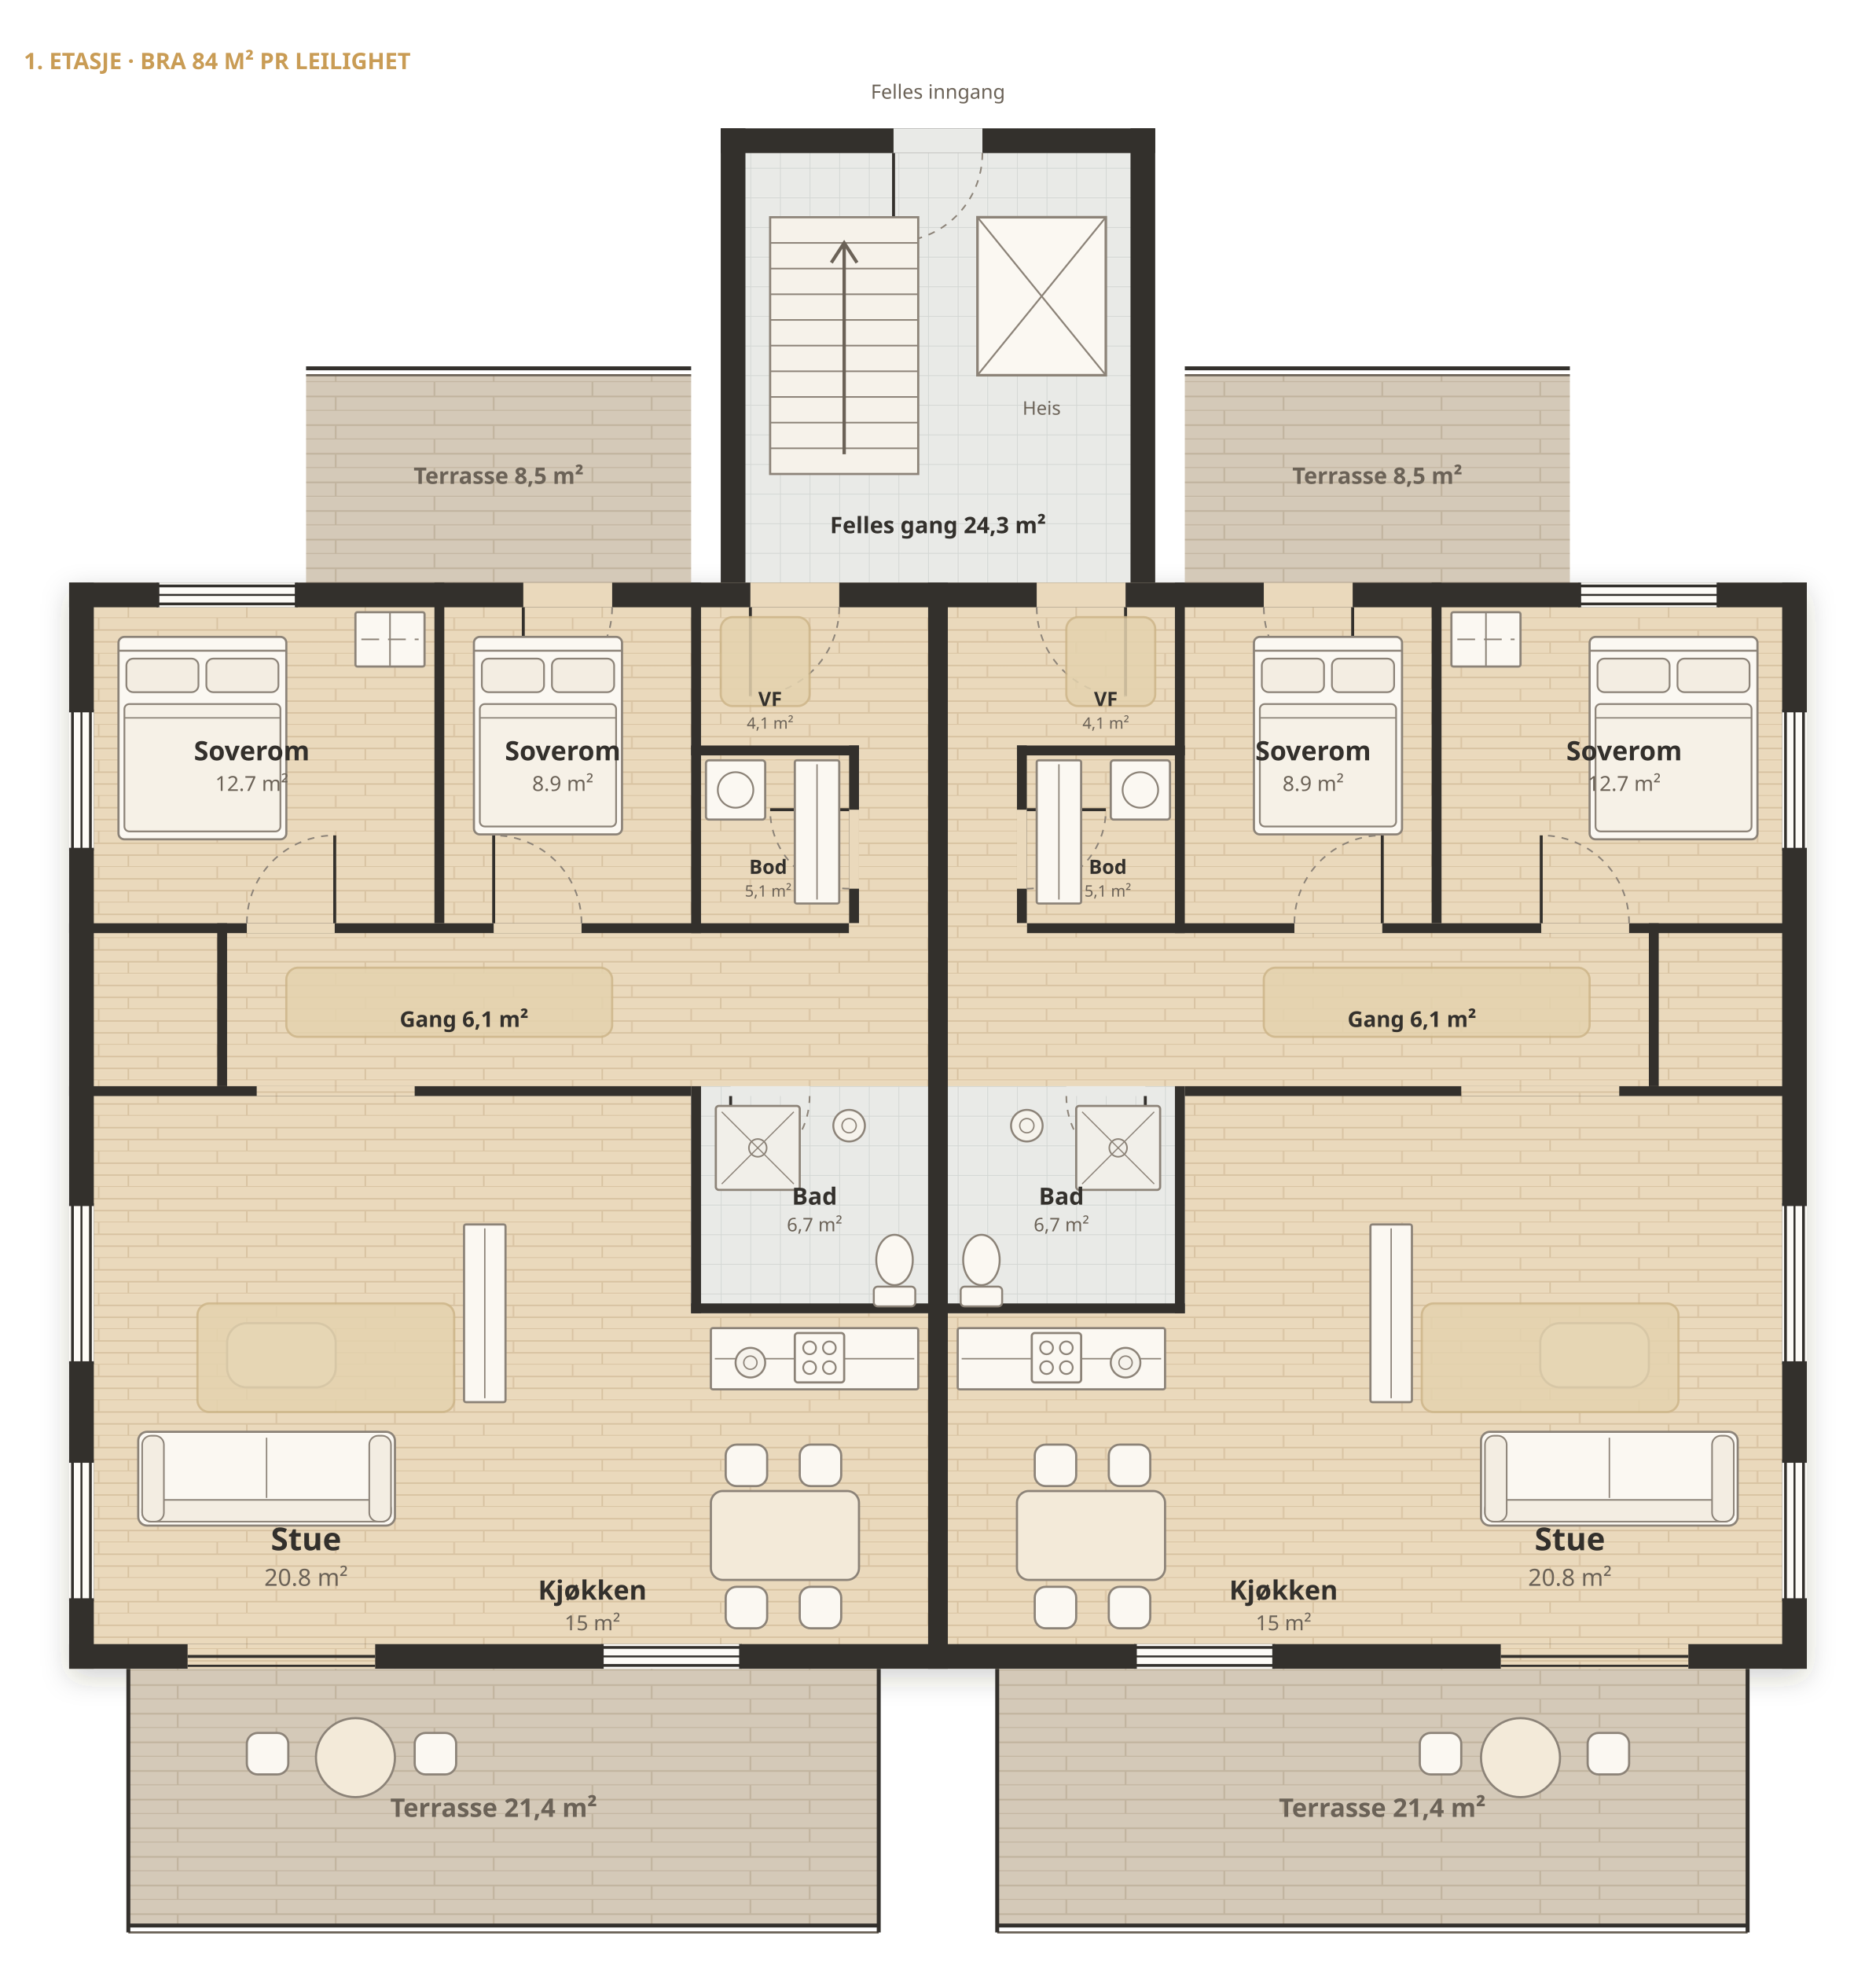
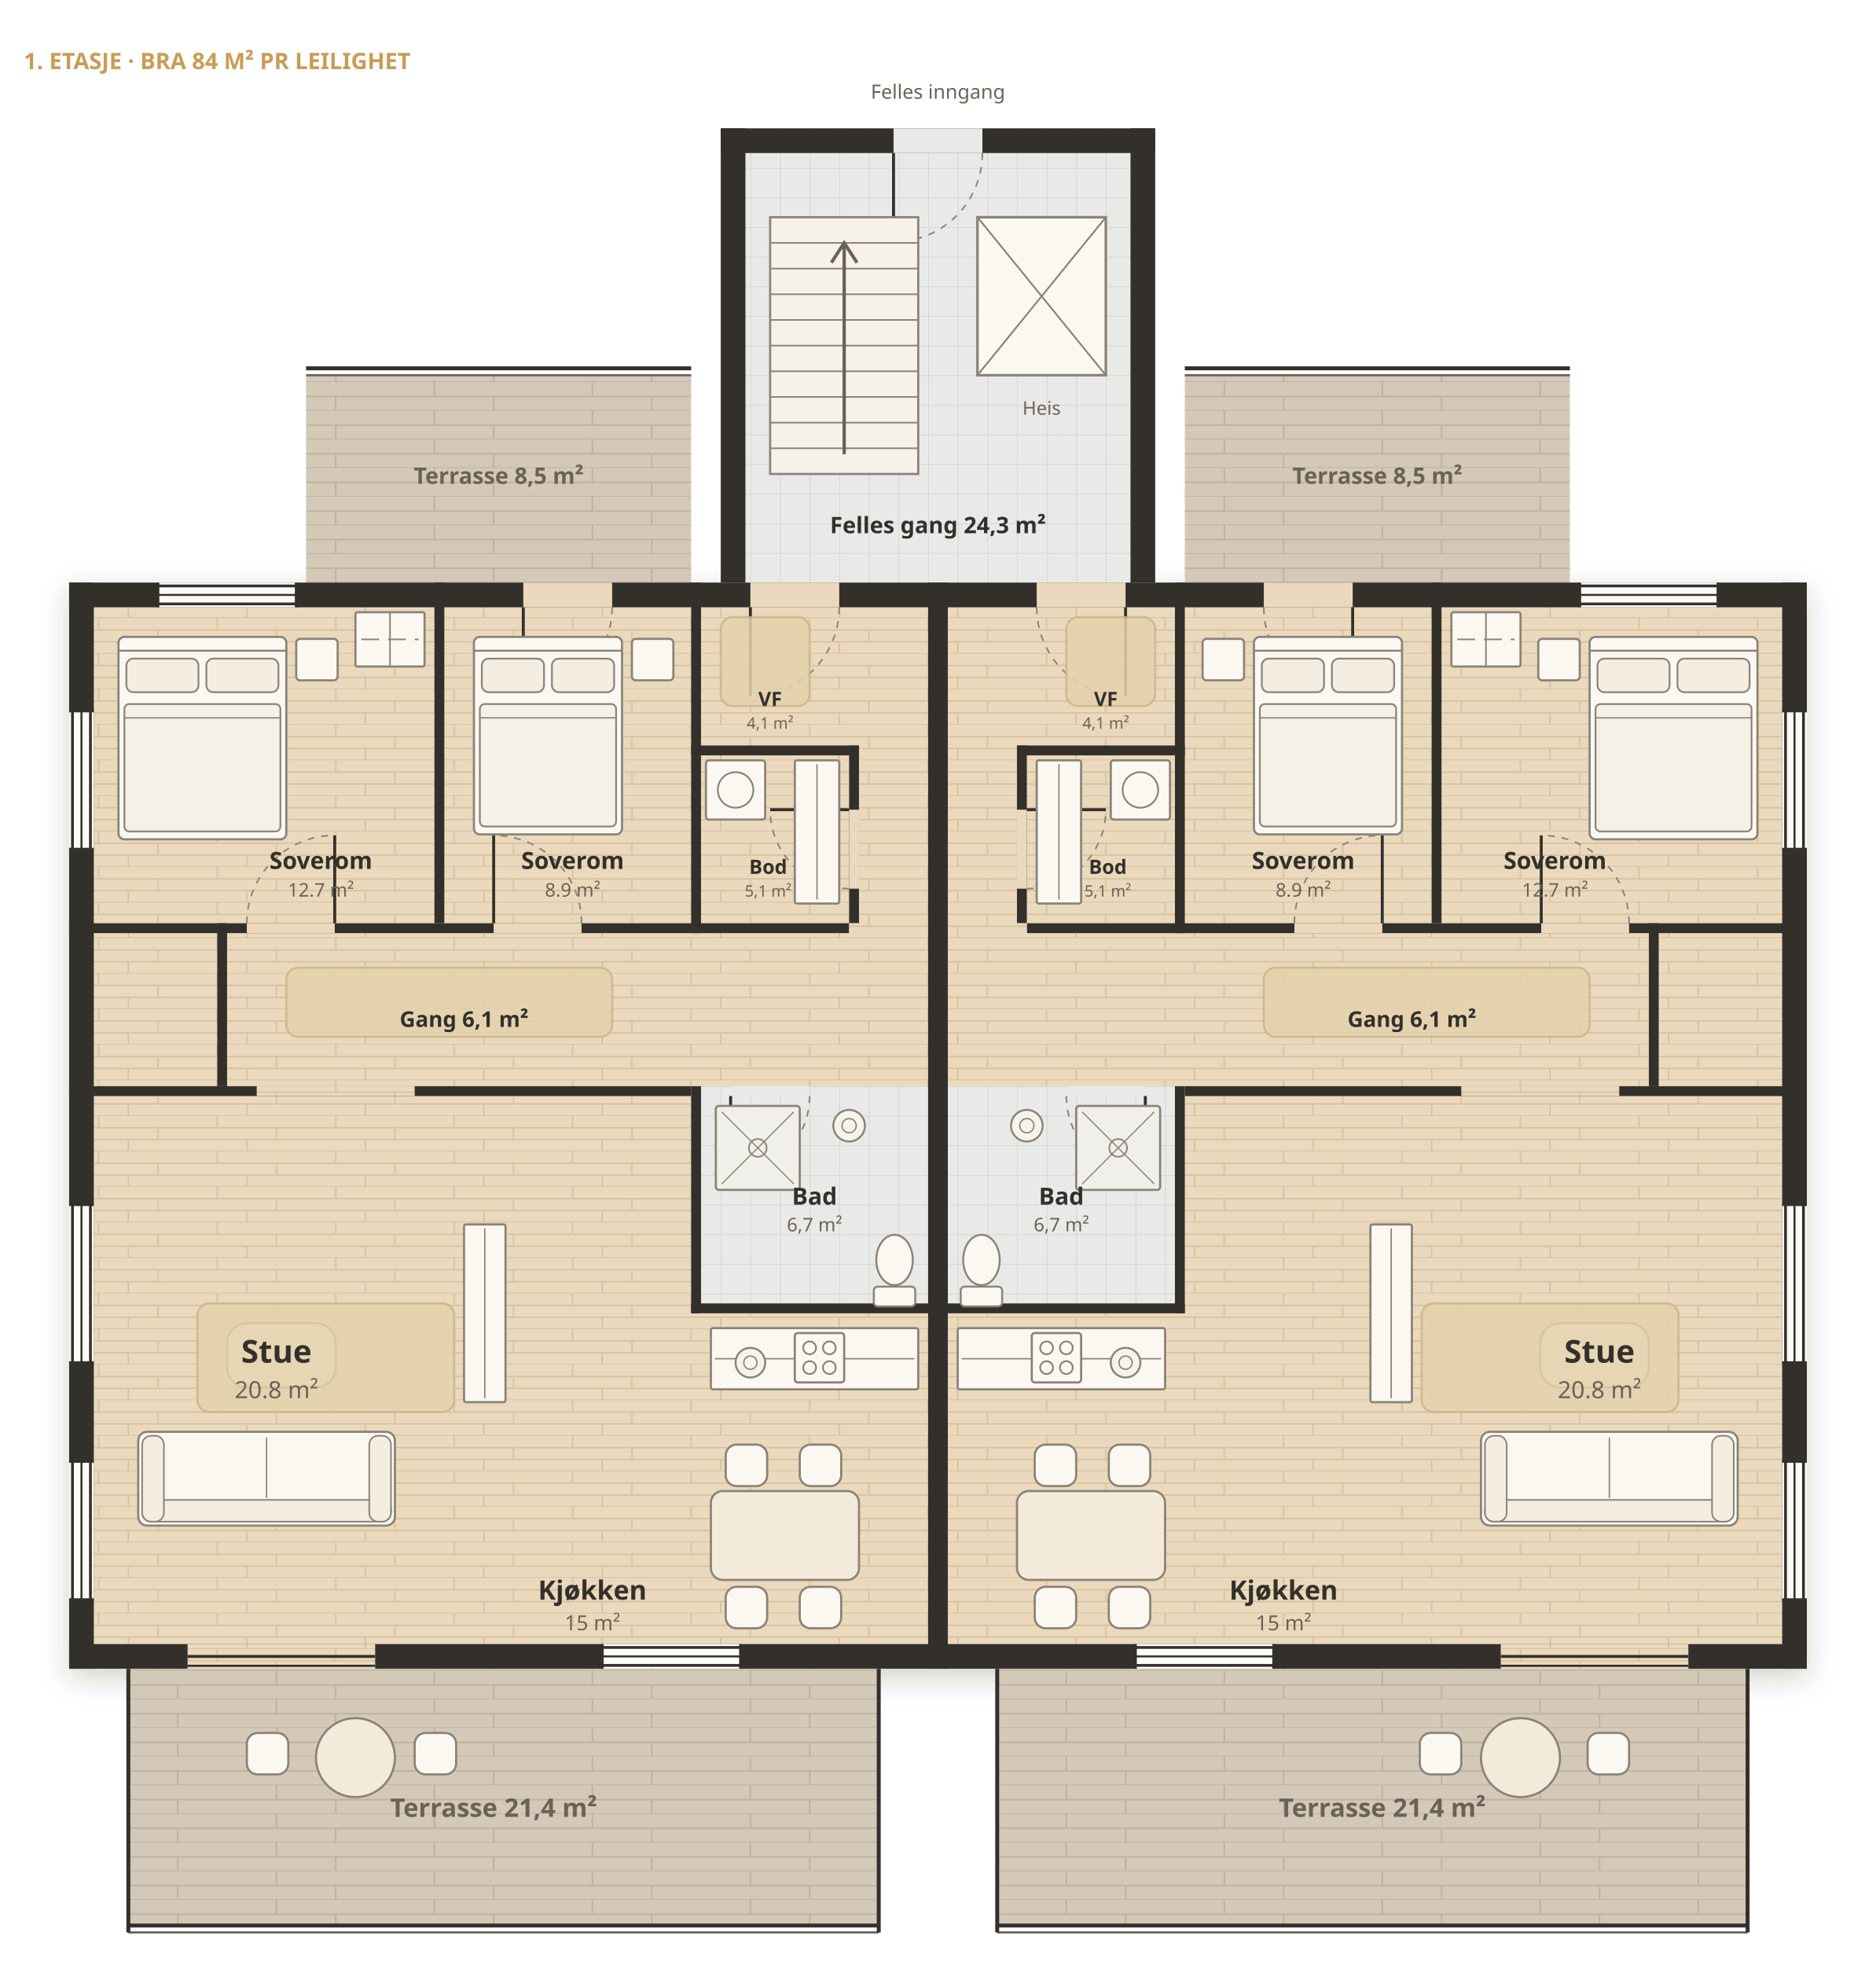
<svg xmlns="http://www.w3.org/2000/svg" viewBox="-700 -5900 19000 19900" font-family="Poppins, Segoe UI, sans-serif">
  <defs>
    <pattern id="parkett" width="1200" height="360" patternUnits="userSpaceOnUse">
      <rect width="1200" height="360" fill="#EAD9BC" />
      <line x1="0" y1="120" x2="1200" y2="120" stroke="#D9C4A3" stroke-width="16" />
      <line x1="0" y1="240" x2="1200" y2="240" stroke="#D9C4A3" stroke-width="16" />
      <line x1="0" y1="360" x2="1200" y2="360" stroke="#D9C4A3" stroke-width="16" />
      <line x1="300" y1="0" x2="300" y2="120" stroke="#D9C4A3" stroke-width="16" />
      <line x1="900" y1="120" x2="900" y2="240" stroke="#D9C4A3" stroke-width="16" />
      <line x1="600" y1="240" x2="600" y2="360" stroke="#D9C4A3" stroke-width="16" />
    </pattern>
    <pattern id="flis" width="300" height="300" patternUnits="userSpaceOnUse">
      <rect width="300" height="300" fill="#E9EAE7" />
      <path d="M 300 0 L 0 0 0 300" fill="none" stroke="#D2D6D2" stroke-width="14" />
    </pattern>
    <pattern id="dekke" width="1600" height="290" patternUnits="userSpaceOnUse">
      <rect width="1600" height="290" fill="#D4C9B8" />
      <line x1="0" y1="145" x2="1600" y2="145" stroke="#C2B5A0" stroke-width="18" />
      <line x1="0" y1="290" x2="1600" y2="290" stroke="#C2B5A0" stroke-width="18" />
      <line x1="500" y1="0" x2="500" y2="145" stroke="#C2B5A0" stroke-width="18" />
      <line x1="1100" y1="145" x2="1100" y2="290" stroke="#C2B5A0" stroke-width="18" />
    </pattern>
    <pattern id="betong" width="900" height="900" patternUnits="userSpaceOnUse">
      <rect width="900" height="900" fill="#DDDAD3" />
      <circle cx="200" cy="260" r="26" fill="#CBC7BD" />
      <circle cx="640" cy="150" r="20" fill="#CBC7BD" />
      <circle cx="470" cy="560" r="30" fill="#CBC7BD" />
      <circle cx="760" cy="740" r="22" fill="#CBC7BD" />
      <circle cx="130" cy="760" r="18" fill="#CBC7BD" />
    </pattern>
    <filter id="skygge" x="-8%" y="-8%" width="116%" height="116%">
      <feDropShadow dx="0" dy="90" stdDeviation="140" flood-color="#33302C" flood-opacity="0.22" />
    </filter>
  </defs>
  <path d="M 0 0 H 17600 V 11000 H 0 Z" fill="#FDFBF7" filter="url(#skygge)" />
  <rect x="600" y="11000" width="7600" height="2600" fill="url(#dekke)" stroke="none" stroke-width="0" rx="0" opacity="1" />
  <line x1="600" y1="13600" x2="8200" y2="13600" stroke="#33302C" stroke-width="40" />
  <line x1="600" y1="13670" x2="8200" y2="13670" stroke="#6b6257" stroke-width="22" />
  <line x1="600" y1="11000" x2="600" y2="13670" stroke="#33302C" stroke-width="40" />
  <line x1="8200" y1="11000" x2="8200" y2="13670" stroke="#33302C" stroke-width="40" />
  <text x="4300" y="12500" font-size="260" fill="#6b6257" font-weight="600" text-anchor="middle" font-family="Poppins, Segoe UI, sans-serif">Terrasse 21,4 m²</text>
  <rect x="2400" y="-2100" width="3900" height="2100" fill="url(#dekke)" stroke="none" stroke-width="0" rx="0" opacity="1" />
  <line x1="2400" y1="-2170" x2="6300" y2="-2170" stroke="#33302C" stroke-width="40" />
  <line x1="2400" y1="-2100" x2="6300" y2="-2100" stroke="#6b6257" stroke-width="22" />
  <text x="4350" y="-1000" font-size="230" fill="#6b6257" font-weight="600" text-anchor="middle" font-family="Poppins, Segoe UI, sans-serif">Terrasse 8,5 m²</text>
  <rect x="2500" y="11500" width="800" height="800" fill="#F3EAD9" stroke="#8C8378" stroke-width="22" rx="400" opacity="1" />
  <rect x="1800" y="11650" width="420" height="420" fill="#FBF8F2" stroke="#8C8378" stroke-width="22" rx="110" opacity="1" />
  <rect x="3500" y="11650" width="420" height="420" fill="#FBF8F2" stroke="#8C8378" stroke-width="22" rx="110" opacity="1" />
  <rect x="9400" y="11000" width="7600" height="2600" fill="url(#dekke)" stroke="none" stroke-width="0" rx="0" opacity="1" />
  <line x1="9400" y1="13600" x2="17000" y2="13600" stroke="#33302C" stroke-width="40" />
  <line x1="9400" y1="13670" x2="17000" y2="13670" stroke="#6b6257" stroke-width="22" />
  <line x1="17000" y1="11000" x2="17000" y2="13670" stroke="#33302C" stroke-width="40" />
  <line x1="9400" y1="11000" x2="9400" y2="13670" stroke="#33302C" stroke-width="40" />
  <text x="13300" y="12500" font-size="260" fill="#6b6257" font-weight="600" text-anchor="middle" font-family="Poppins, Segoe UI, sans-serif">Terrasse 21,4 m²</text>
  <rect x="11300" y="-2100" width="3900" height="2100" fill="url(#dekke)" stroke="none" stroke-width="0" rx="0" opacity="1" />
  <line x1="11300" y1="-2170" x2="15200" y2="-2170" stroke="#33302C" stroke-width="40" />
  <line x1="11300" y1="-2100" x2="15200" y2="-2100" stroke="#6b6257" stroke-width="22" />
  <text x="13250" y="-1000" font-size="230" fill="#6b6257" font-weight="600" text-anchor="middle" font-family="Poppins, Segoe UI, sans-serif">Terrasse 8,5 m²</text>
  <rect x="14300" y="11500" width="800" height="800" fill="#F3EAD9" stroke="#8C8378" stroke-width="22" rx="400" opacity="1" />
  <rect x="15380" y="11650" width="420" height="420" fill="#FBF8F2" stroke="#8C8378" stroke-width="22" rx="110" opacity="1" />
  <rect x="13680" y="11650" width="420" height="420" fill="#FBF8F2" stroke="#8C8378" stroke-width="22" rx="110" opacity="1" />
  <rect x="6600" y="-4600" width="4400" height="4600" fill="url(#flis)" stroke="none" stroke-width="0" rx="0" opacity="1" />
  <rect x="6600" y="-4600" width="4400" height="250" fill="#33302C" stroke="none" stroke-width="0" rx="0" opacity="1" />
  <rect x="6600" y="-4600" width="250" height="4600" fill="#33302C" stroke="none" stroke-width="0" rx="0" opacity="1" />
  <rect x="10750" y="-4600" width="250" height="4600" fill="#33302C" stroke="none" stroke-width="0" rx="0" opacity="1" />
  <rect x="8350" y="-4600" width="900" height="250" fill="#E9EAE7" stroke="none" stroke-width="0" rx="0" opacity="1" />
  <path d="M 8350 -4350 L 8350 -3450" stroke="#33302C" stroke-width="30" fill="none" />
  <path d="M 9250 -4350 A 900 900 0 0 1 8350 -3450" stroke="#8C8378" stroke-width="16" fill="none" stroke-dasharray="70 70" />
  <rect x="7100" y="-3700" width="1500" height="2600" fill="#F6F2EA" stroke="#8C8378" stroke-width="22" rx="0" opacity="1" />
  <line x1="7100" y1="-3440.0" x2="8600" y2="-3440.0" stroke="#8C8378" stroke-width="16" />
  <line x1="7100" y1="-3180.0" x2="8600" y2="-3180.0" stroke="#8C8378" stroke-width="16" />
  <line x1="7100" y1="-2920.0" x2="8600" y2="-2920.0" stroke="#8C8378" stroke-width="16" />
  <line x1="7100" y1="-2660.0" x2="8600" y2="-2660.0" stroke="#8C8378" stroke-width="16" />
  <line x1="7100" y1="-2400.0" x2="8600" y2="-2400.0" stroke="#8C8378" stroke-width="16" />
  <line x1="7100" y1="-2140.0" x2="8600" y2="-2140.0" stroke="#8C8378" stroke-width="16" />
  <line x1="7100" y1="-1880.0" x2="8600" y2="-1880.0" stroke="#8C8378" stroke-width="16" />
  <line x1="7100" y1="-1620.0" x2="8600" y2="-1620.0" stroke="#8C8378" stroke-width="16" />
  <line x1="7100" y1="-1360.0" x2="8600" y2="-1360.0" stroke="#8C8378" stroke-width="16" />
  <line x1="7850.0" y1="-1300" x2="7850.0" y2="-3440" stroke="#6b6257" stroke-width="34" />
  <path d="M 7720.0 -3240 L 7850.0 -3440 L 7980.0 -3240" fill="none" stroke="#6b6257" stroke-width="34" />
  <rect x="9200" y="-3700" width="1300" height="1600" fill="#FBF8F2" stroke="#8C8378" stroke-width="26" rx="0" opacity="1" />
  <line x1="9200" y1="-3700" x2="10500" y2="-2100" stroke="#8C8378" stroke-width="18" />
  <line x1="10500" y1="-3700" x2="9200" y2="-2100" stroke="#8C8378" stroke-width="18" />
  <text x="9850" y="-1700" font-size="190" fill="#6b6257" font-weight="500" text-anchor="middle" font-family="Poppins, Segoe UI, sans-serif">Heis</text>
  <text x="8800" y="-500" font-size="230" fill="#33302C" font-weight="600" text-anchor="middle" font-family="Poppins, Segoe UI, sans-serif">Felles gang 24,3 m²</text>
  <text x="8800" y="-4900" font-size="200" fill="#6b6257" font-weight="500" text-anchor="middle" font-family="Poppins, Segoe UI, sans-serif">Felles inngang</text>
  <rect x="0" y="0" width="17600" height="11000" fill="url(#parkett)" stroke="none" stroke-width="0" rx="0" opacity="1" />
  <rect x="0" y="0" width="17600" height="250" fill="#33302C" stroke="none" stroke-width="0" rx="0" opacity="1" />
  <rect x="0" y="0" width="250" height="11000" fill="#33302C" stroke="none" stroke-width="0" rx="0" opacity="1" />
  <rect x="17350" y="0" width="250" height="11000" fill="#33302C" stroke="none" stroke-width="0" rx="0" opacity="1" />
  <rect x="0" y="10750" width="17600" height="250" fill="#33302C" stroke="none" stroke-width="0" rx="0" opacity="1" />
  <rect x="6300" y="5100" width="2500" height="2300" fill="url(#flis)" stroke="none" stroke-width="0" rx="0" opacity="1" />
  <rect x="3700" y="0" width="100" height="3450" fill="#33302C" stroke="none" stroke-width="0" rx="0" opacity="1" />
  <rect x="6300" y="0" width="100" height="3550" fill="#33302C" stroke="none" stroke-width="0" rx="0" opacity="1" />
  <rect x="6300" y="1650" width="1700" height="100" fill="#33302C" stroke="none" stroke-width="0" rx="0" opacity="1" />
  <rect x="7900" y="1650" width="100" height="1800" fill="#33302C" stroke="none" stroke-width="0" rx="0" opacity="1" />
  <rect x="0" y="3450" width="7900" height="100" fill="#33302C" stroke="none" stroke-width="0" rx="0" opacity="1" />
  <rect x="1500" y="3450" width="100" height="1650" fill="#33302C" stroke="none" stroke-width="0" rx="0" opacity="1" />
  <rect x="0" y="5100" width="6300" height="100" fill="#33302C" stroke="none" stroke-width="0" rx="0" opacity="1" />
  <rect x="6300" y="5100" width="100" height="2300" fill="#33302C" stroke="none" stroke-width="0" rx="0" opacity="1" />
  <rect x="6300" y="7300" width="2500" height="100" fill="#33302C" stroke="none" stroke-width="0" rx="0" opacity="1" />
  <rect x="900" y="0" width="1400" height="250" fill="#FDFBF7" stroke="none" stroke-width="0" rx="0" opacity="1" />
  <line x1="900" y1="34" x2="2300" y2="34" stroke="#33302C" stroke-width="28" />
  <line x1="900" y1="216" x2="2300" y2="216" stroke="#33302C" stroke-width="28" />
  <line x1="900" y1="125.0" x2="2300" y2="125.0" stroke="#33302C" stroke-width="20" />
  <line x1="900" y1="0" x2="900" y2="250" stroke="#33302C" stroke-width="28" />
  <line x1="2300" y1="0" x2="2300" y2="250" stroke="#33302C" stroke-width="28" />
  <rect x="0" y="1300" width="250" height="1400" fill="#FDFBF7" stroke="none" stroke-width="0" rx="0" opacity="1" />
  <line x1="34" y1="1300" x2="34" y2="2700" stroke="#33302C" stroke-width="28" />
  <line x1="216" y1="1300" x2="216" y2="2700" stroke="#33302C" stroke-width="28" />
  <line x1="125.0" y1="1300" x2="125.0" y2="2700" stroke="#33302C" stroke-width="20" />
  <line x1="0" y1="1300" x2="250" y2="1300" stroke="#33302C" stroke-width="28" />
  <line x1="0" y1="2700" x2="250" y2="2700" stroke="#33302C" stroke-width="28" />
  <rect x="0" y="6300" width="250" height="1600" fill="#FDFBF7" stroke="none" stroke-width="0" rx="0" opacity="1" />
  <line x1="34" y1="6300" x2="34" y2="7900" stroke="#33302C" stroke-width="28" />
  <line x1="216" y1="6300" x2="216" y2="7900" stroke="#33302C" stroke-width="28" />
  <line x1="125.0" y1="6300" x2="125.0" y2="7900" stroke="#33302C" stroke-width="20" />
  <line x1="0" y1="6300" x2="250" y2="6300" stroke="#33302C" stroke-width="28" />
  <line x1="0" y1="7900" x2="250" y2="7900" stroke="#33302C" stroke-width="28" />
  <rect x="0" y="8900" width="250" height="1400" fill="#FDFBF7" stroke="none" stroke-width="0" rx="0" opacity="1" />
  <line x1="34" y1="8900" x2="34" y2="10300" stroke="#33302C" stroke-width="28" />
  <line x1="216" y1="8900" x2="216" y2="10300" stroke="#33302C" stroke-width="28" />
  <line x1="125.0" y1="8900" x2="125.0" y2="10300" stroke="#33302C" stroke-width="20" />
  <line x1="0" y1="8900" x2="250" y2="8900" stroke="#33302C" stroke-width="28" />
  <line x1="0" y1="10300" x2="250" y2="10300" stroke="#33302C" stroke-width="28" />
  <rect x="1200" y="10750" width="1900" height="250" fill="url(#parkett)" stroke="none" stroke-width="0" rx="0" opacity="1" />
  <line x1="1200" y1="10875.0" x2="3100" y2="10875.0" stroke="#33302C" stroke-width="30" />
  <line x1="1200" y1="10970" x2="3100" y2="10970" stroke="#33302C" stroke-width="22" />
  <rect x="5400" y="10750" width="1400" height="250" fill="#FDFBF7" stroke="none" stroke-width="0" rx="0" opacity="1" />
  <line x1="5400" y1="10784" x2="6800" y2="10784" stroke="#33302C" stroke-width="28" />
  <line x1="5400" y1="10966" x2="6800" y2="10966" stroke="#33302C" stroke-width="28" />
  <line x1="5400" y1="10875.0" x2="6800" y2="10875.0" stroke="#33302C" stroke-width="20" />
  <line x1="5400" y1="10750" x2="5400" y2="11000" stroke="#33302C" stroke-width="28" />
  <line x1="6800" y1="10750" x2="6800" y2="11000" stroke="#33302C" stroke-width="28" />
  <rect x="4600" y="0" width="900" height="250" fill="#EAD9BC" stroke="none" stroke-width="0" rx="0" opacity="1" />
  <path d="M 4600 250 L 4600 1150" stroke="#33302C" stroke-width="30" fill="none" />
  <path d="M 5500 250 A 900 900 0 0 1 4600 1150" stroke="#8C8378" stroke-width="16" fill="none" stroke-dasharray="70 70" />
  <rect x="6900" y="0" width="900" height="250" fill="#EAD9BC" stroke="none" stroke-width="0" rx="0" opacity="1" />
  <path d="M 6900 250 L 6900 1150" stroke="#33302C" stroke-width="30" fill="none" />
  <path d="M 7800 250 A 900 900 0 0 1 6900 1150" stroke="#8C8378" stroke-width="16" fill="none" stroke-dasharray="70 70" />
  <rect x="7900" y="3450" width="900" height="100" fill="url(#parkett)" stroke="none" stroke-width="0" rx="0" opacity="1" />
  <rect x="7900" y="2300" width="100" height="800" fill="#EAD9BC" stroke="none" stroke-width="0" rx="0" opacity="1" />
  <path d="M 7900 2300 L 7100 2300" stroke="#33302C" stroke-width="30" fill="none" />
  <path d="M 7900 3100 A 800 800 0 0 1 7100 2300" stroke="#8C8378" stroke-width="16" fill="none" stroke-dasharray="70 70" />
  <rect x="1800" y="3450" width="890" height="100" fill="#EAD9BC" stroke="none" stroke-width="0" rx="0" opacity="1" />
  <path d="M 2690 3450 L 2690 2560" stroke="#33302C" stroke-width="30" fill="none" />
  <path d="M 1800 3450 A 890 890 0 0 1 2690 2560" stroke="#8C8378" stroke-width="16" fill="none" stroke-dasharray="70 70" />
  <rect x="4300" y="3450" width="890" height="100" fill="#EAD9BC" stroke="none" stroke-width="0" rx="0" opacity="1" />
  <path d="M 4300 3450 L 4300 2560" stroke="#33302C" stroke-width="30" fill="none" />
  <path d="M 5190 3450 A 890 890 0 0 0 4300 2560" stroke="#8C8378" stroke-width="16" fill="none" stroke-dasharray="70 70" />
  <rect x="6700" y="5100" width="800" height="100" fill="#E9EAE7" stroke="none" stroke-width="0" rx="0" opacity="1" />
  <path d="M 6700 5200 L 6700 6000" stroke="#33302C" stroke-width="30" fill="none" />
  <path d="M 7500 5200 A 800 800 0 0 1 6700 6000" stroke="#8C8378" stroke-width="16" fill="none" stroke-dasharray="70 70" />
  <rect x="1900" y="5100" width="1600" height="100" fill="url(#parkett)" stroke="none" stroke-width="0" rx="0" opacity="1" />
  <rect x="500" y="550" width="1700" height="2050" fill="#FBF8F2" stroke="#8C8378" stroke-width="22" rx="60" opacity="1" />
  <line x1="500" y1="690" x2="2200" y2="690" stroke="#8C8378" stroke-width="20" />
  <rect x="580" y="770" width="730.0" height="340" fill="#F3EDE2" stroke="#8C8378" stroke-width="18" rx="70" opacity="1" />
  <rect x="1390.0" y="770" width="730.0" height="340" fill="#F3EDE2" stroke="#8C8378" stroke-width="18" rx="70" opacity="1" />
  <rect x="560" y="1230" width="1580" height="1290" fill="#F6F1E7" stroke="#8C8378" stroke-width="18" rx="50" opacity="1" />
  <line x1="560" y1="1370" x2="2140" y2="1370" stroke="#8C8378" stroke-width="14" />
+   <rect x="2300" y="570" width="420" height="420" fill="#FBF8F2" stroke="#8C8378" stroke-width="22" rx="40" opacity="1" />
  <rect x="2900" y="300" width="700" height="550" fill="#FBF8F2" stroke="#8C8378" stroke-width="22" rx="20" opacity="1" />
  <line x1="2960" y1="575.0" x2="3540" y2="575.0" stroke="#8C8378" stroke-width="16" stroke-dasharray="180 90" />
  <line x1="3250.0" y1="300" x2="3250.0" y2="850" stroke="#8C8378" stroke-width="16" />
  <rect x="4100" y="550" width="1500" height="2000" fill="#FBF8F2" stroke="#8C8378" stroke-width="22" rx="60" opacity="1" />
  <line x1="4100" y1="690" x2="5600" y2="690" stroke="#8C8378" stroke-width="20" />
  <rect x="4180" y="770" width="630.0" height="340" fill="#F3EDE2" stroke="#8C8378" stroke-width="18" rx="70" opacity="1" />
  <rect x="4890.0" y="770" width="630.0" height="340" fill="#F3EDE2" stroke="#8C8378" stroke-width="18" rx="70" opacity="1" />
  <rect x="4160" y="1230" width="1380" height="1240" fill="#F6F1E7" stroke="#8C8378" stroke-width="18" rx="50" opacity="1" />
  <line x1="4160" y1="1370" x2="5540" y2="1370" stroke="#8C8378" stroke-width="14" />
+   <rect x="5700" y="570" width="420" height="420" fill="#FBF8F2" stroke="#8C8378" stroke-width="22" rx="40" opacity="1" />
  <rect x="6600" y="350" width="900" height="900" fill="#E4D2AE" stroke="#CDB588" stroke-width="22" rx="120" opacity="0.85" />
  <rect x="7350" y="1800" width="450" height="1450" fill="#FBF8F2" stroke="#8C8378" stroke-width="22" rx="20" opacity="1" />
  <line x1="7575.0" y1="1840" x2="7575.0" y2="3210" stroke="#8C8378" stroke-width="14" />
  <rect x="6450" y="1800" width="600" height="600" fill="#FBF8F2" stroke="#8C8378" stroke-width="22" rx="30" opacity="1" />
  <circle cx="6750.0" cy="2100.0" r="180.0" fill="none" stroke="#8C8378" stroke-width="18" />
  <rect x="6550" y="5300" width="850" height="850" fill="#F1EFE9" stroke="#8C8378" stroke-width="22" rx="30" opacity="1" />
  <circle cx="6975.0" cy="5725.0" r="90" fill="none" stroke="#8C8378" stroke-width="16" />
  <line x1="6610" y1="5360" x2="7340" y2="6090" stroke="#8C8378" stroke-width="12" />
  <line x1="7340" y1="5360" x2="6610" y2="6090" stroke="#8C8378" stroke-width="12" />
  <circle cx="7900" cy="5500" r="160" fill="#F6F3EC" stroke="#8C8378" stroke-width="20" />
  <circle cx="7900" cy="5500" r="72" fill="none" stroke="#8C8378" stroke-width="14" />
  <rect x="8150" y="7130" width="420" height="200" fill="#FBF8F2" stroke="#8C8378" stroke-width="20" rx="40" opacity="1" />
  <ellipse cx="8360" cy="6860" rx="185" ry="255" fill="#FBF8F2" stroke="#8C8378" stroke-width="20" />
  <rect x="2200" y="3900" width="3300" height="700" fill="#E4D2AE" stroke="#CDB588" stroke-width="22" rx="120" opacity="0.85" />
  <rect x="700" y="8600" width="2600" height="950" fill="#FBF8F2" stroke="#8C8378" stroke-width="22" rx="90" opacity="1" />
  <rect x="740" y="9290" width="2520" height="220" fill="#F3EDE2" stroke="#8C8378" stroke-width="16" rx="90" opacity="1" />
  <rect x="740" y="8640" width="220" height="870" fill="#F3EDE2" stroke="#8C8378" stroke-width="16" rx="90" opacity="1" />
  <rect x="3040" y="8640" width="220" height="870" fill="#F3EDE2" stroke="#8C8378" stroke-width="16" rx="90" opacity="1" />
  <line x1="2000.0" y1="8660" x2="2000.0" y2="9270" stroke="#8C8378" stroke-width="14" />
  <rect x="1600" y="7500" width="1100" height="650" fill="#F3EAD9" stroke="#8C8378" stroke-width="22" rx="200" opacity="1" />
  <rect x="1300" y="7300" width="2600" height="1100" fill="#E4D2AE" stroke="#CDB588" stroke-width="22" rx="120" opacity="0.85" />
  <rect x="4000" y="6500" width="420" height="1800" fill="#FBF8F2" stroke="#8C8378" stroke-width="22" rx="20" opacity="1" />
  <line x1="4210.0" y1="6540" x2="4210.0" y2="8260" stroke="#8C8378" stroke-width="14" />
  <rect x="6500" y="7550" width="2100" height="620" fill="#FBF8F2" stroke="#8C8378" stroke-width="22" rx="20" opacity="1" />
  <line x1="6540" y1="7860.0" x2="8560" y2="7860.0" stroke="#8C8378" stroke-width="14" />
  <rect x="7350" y="7600" width="500" height="500" fill="#FBF8F2" stroke="#8C8378" stroke-width="22" rx="30" opacity="1" />
  <circle cx="7500.0" cy="7750.0" r="65.0" fill="none" stroke="#8C8378" stroke-width="18" />
  <circle cx="7700.0" cy="7750.0" r="65.0" fill="none" stroke="#8C8378" stroke-width="18" />
  <circle cx="7500.0" cy="7950.0" r="65.0" fill="none" stroke="#8C8378" stroke-width="18" />
  <circle cx="7700.0" cy="7950.0" r="65.0" fill="none" stroke="#8C8378" stroke-width="18" />
  <circle cx="6900" cy="7900" r="150" fill="#F6F3EC" stroke="#8C8378" stroke-width="20" />
  <circle cx="6900" cy="7900" r="67" fill="none" stroke="#8C8378" stroke-width="14" />
  <rect x="6500" y="9200" width="1500" height="900" fill="#F3EAD9" stroke="#8C8378" stroke-width="22" rx="120" opacity="1" />
  <rect x="6650" y="8730" width="420" height="420" fill="#FBF8F2" stroke="#8C8378" stroke-width="22" rx="110" opacity="1" />
  <rect x="7400" y="8730" width="420" height="420" fill="#FBF8F2" stroke="#8C8378" stroke-width="22" rx="110" opacity="1" />
  <rect x="6650" y="10170" width="420" height="420" fill="#FBF8F2" stroke="#8C8378" stroke-width="22" rx="110" opacity="1" />
  <rect x="7400" y="10170" width="420" height="420" fill="#FBF8F2" stroke="#8C8378" stroke-width="22" rx="110" opacity="1" />
-   <text x="1850" y="1800" font-size="270" fill="#33302C" font-weight="600" text-anchor="middle" font-family="Poppins, Segoe UI, sans-serif">Soverom</text>
-   <text x="1850" y="2110" font-size="210" fill="#6b6257" font-weight="400" text-anchor="middle" font-family="Poppins, Segoe UI, sans-serif">12.7 m²</text>
-   <text x="5000" y="1800" font-size="270" fill="#33302C" font-weight="600" text-anchor="middle" font-family="Poppins, Segoe UI, sans-serif">Soverom</text>
-   <text x="5000" y="2110" font-size="210" fill="#6b6257" font-weight="400" text-anchor="middle" font-family="Poppins, Segoe UI, sans-serif">8.9 m²</text>
+   <text x="2550" y="2900" font-size="240" fill="#33302C" font-weight="600" text-anchor="middle" font-family="Poppins, Segoe UI, sans-serif">Soverom</text>
+   <text x="2550" y="3180" font-size="190" fill="#6b6257" font-weight="400" text-anchor="middle" font-family="Poppins, Segoe UI, sans-serif">12.7 m²</text>
+   <text x="5100" y="2900" font-size="240" fill="#33302C" font-weight="600" text-anchor="middle" font-family="Poppins, Segoe UI, sans-serif">Soverom</text>
+   <text x="5100" y="3180" font-size="190" fill="#6b6257" font-weight="400" text-anchor="middle" font-family="Poppins, Segoe UI, sans-serif">8.9 m²</text>
  <text x="7100" y="1250" font-size="200" fill="#33302C" font-weight="600" text-anchor="middle" font-family="Poppins, Segoe UI, sans-serif">VF</text>
  <text x="7100" y="1480" font-size="160" fill="#6b6257" font-weight="400" text-anchor="middle" font-family="Poppins, Segoe UI, sans-serif">4,1 m²</text>
  <text x="7080" y="2950" font-size="200" fill="#33302C" font-weight="600" text-anchor="middle" font-family="Poppins, Segoe UI, sans-serif">Bod</text>
  <text x="7080" y="3180" font-size="160" fill="#6b6257" font-weight="400" text-anchor="middle" font-family="Poppins, Segoe UI, sans-serif">5,1 m²</text>
  <text x="4000" y="4500" font-size="220" fill="#33302C" font-weight="600" text-anchor="middle" font-family="Poppins, Segoe UI, sans-serif">Gang 6,1 m²</text>
  <text x="7550" y="6300" font-size="240" fill="#33302C" font-weight="600" text-anchor="middle" font-family="Poppins, Segoe UI, sans-serif">Bad</text>
  <text x="7550" y="6570" font-size="190" fill="#6b6257" font-weight="400" text-anchor="middle" font-family="Poppins, Segoe UI, sans-serif">6,7 m²</text>
-   <text x="2400" y="9800" font-size="320" fill="#33302C" font-weight="600" text-anchor="middle" font-family="Poppins, Segoe UI, sans-serif">Stue</text>
-   <text x="2400" y="10160" font-size="240" fill="#6b6257" font-weight="400" text-anchor="middle" font-family="Poppins, Segoe UI, sans-serif">20.8 m²</text>
+   <text x="2100" y="7900" font-size="320" fill="#33302C" font-weight="600" text-anchor="middle" font-family="Poppins, Segoe UI, sans-serif">Stue</text>
+   <text x="2100" y="8260" font-size="240" fill="#6b6257" font-weight="400" text-anchor="middle" font-family="Poppins, Segoe UI, sans-serif">20.8 m²</text>
  <text x="5300" y="10300" font-size="270" fill="#33302C" font-weight="600" text-anchor="middle" font-family="Poppins, Segoe UI, sans-serif">Kjøkken</text>
  <text x="5300" y="10610" font-size="210" fill="#6b6257" font-weight="400" text-anchor="middle" font-family="Poppins, Segoe UI, sans-serif">15 m²</text>
  <rect x="8800" y="5100" width="2500" height="2300" fill="url(#flis)" stroke="none" stroke-width="0" rx="0" opacity="1" />
  <rect x="13800" y="0" width="100" height="3450" fill="#33302C" stroke="none" stroke-width="0" rx="0" opacity="1" />
  <rect x="11200" y="0" width="100" height="3550" fill="#33302C" stroke="none" stroke-width="0" rx="0" opacity="1" />
  <rect x="9600" y="1650" width="1700" height="100" fill="#33302C" stroke="none" stroke-width="0" rx="0" opacity="1" />
  <rect x="9600" y="1650" width="100" height="1800" fill="#33302C" stroke="none" stroke-width="0" rx="0" opacity="1" />
  <rect x="9700" y="3450" width="7900" height="100" fill="#33302C" stroke="none" stroke-width="0" rx="0" opacity="1" />
  <rect x="16000" y="3450" width="100" height="1650" fill="#33302C" stroke="none" stroke-width="0" rx="0" opacity="1" />
  <rect x="11300" y="5100" width="6300" height="100" fill="#33302C" stroke="none" stroke-width="0" rx="0" opacity="1" />
  <rect x="11200" y="5100" width="100" height="2300" fill="#33302C" stroke="none" stroke-width="0" rx="0" opacity="1" />
  <rect x="8800" y="7300" width="2500" height="100" fill="#33302C" stroke="none" stroke-width="0" rx="0" opacity="1" />
  <rect x="15300" y="0" width="1400" height="250" fill="#FDFBF7" stroke="none" stroke-width="0" rx="0" opacity="1" />
  <line x1="15300" y1="34" x2="16700" y2="34" stroke="#33302C" stroke-width="28" />
  <line x1="15300" y1="216" x2="16700" y2="216" stroke="#33302C" stroke-width="28" />
  <line x1="15300" y1="125.0" x2="16700" y2="125.0" stroke="#33302C" stroke-width="20" />
  <line x1="15300" y1="0" x2="15300" y2="250" stroke="#33302C" stroke-width="28" />
  <line x1="16700" y1="0" x2="16700" y2="250" stroke="#33302C" stroke-width="28" />
  <rect x="17350" y="1300" width="250" height="1400" fill="#FDFBF7" stroke="none" stroke-width="0" rx="0" opacity="1" />
  <line x1="17384" y1="1300" x2="17384" y2="2700" stroke="#33302C" stroke-width="28" />
  <line x1="17566" y1="1300" x2="17566" y2="2700" stroke="#33302C" stroke-width="28" />
  <line x1="17475.0" y1="1300" x2="17475.0" y2="2700" stroke="#33302C" stroke-width="20" />
  <line x1="17350" y1="1300" x2="17600" y2="1300" stroke="#33302C" stroke-width="28" />
  <line x1="17350" y1="2700" x2="17600" y2="2700" stroke="#33302C" stroke-width="28" />
  <rect x="17350" y="6300" width="250" height="1600" fill="#FDFBF7" stroke="none" stroke-width="0" rx="0" opacity="1" />
  <line x1="17384" y1="6300" x2="17384" y2="7900" stroke="#33302C" stroke-width="28" />
  <line x1="17566" y1="6300" x2="17566" y2="7900" stroke="#33302C" stroke-width="28" />
  <line x1="17475.0" y1="6300" x2="17475.0" y2="7900" stroke="#33302C" stroke-width="20" />
  <line x1="17350" y1="6300" x2="17600" y2="6300" stroke="#33302C" stroke-width="28" />
  <line x1="17350" y1="7900" x2="17600" y2="7900" stroke="#33302C" stroke-width="28" />
  <rect x="17350" y="8900" width="250" height="1400" fill="#FDFBF7" stroke="none" stroke-width="0" rx="0" opacity="1" />
  <line x1="17384" y1="8900" x2="17384" y2="10300" stroke="#33302C" stroke-width="28" />
  <line x1="17566" y1="8900" x2="17566" y2="10300" stroke="#33302C" stroke-width="28" />
  <line x1="17475.0" y1="8900" x2="17475.0" y2="10300" stroke="#33302C" stroke-width="20" />
  <line x1="17350" y1="8900" x2="17600" y2="8900" stroke="#33302C" stroke-width="28" />
  <line x1="17350" y1="10300" x2="17600" y2="10300" stroke="#33302C" stroke-width="28" />
  <rect x="14500" y="10750" width="1900" height="250" fill="url(#parkett)" stroke="none" stroke-width="0" rx="0" opacity="1" />
  <line x1="14500" y1="10875.0" x2="16400" y2="10875.0" stroke="#33302C" stroke-width="30" />
  <line x1="14500" y1="10970" x2="16400" y2="10970" stroke="#33302C" stroke-width="22" />
  <rect x="10800" y="10750" width="1400" height="250" fill="#FDFBF7" stroke="none" stroke-width="0" rx="0" opacity="1" />
  <line x1="10800" y1="10784" x2="12200" y2="10784" stroke="#33302C" stroke-width="28" />
  <line x1="10800" y1="10966" x2="12200" y2="10966" stroke="#33302C" stroke-width="28" />
  <line x1="10800" y1="10875.0" x2="12200" y2="10875.0" stroke="#33302C" stroke-width="20" />
  <line x1="10800" y1="10750" x2="10800" y2="11000" stroke="#33302C" stroke-width="28" />
  <line x1="12200" y1="10750" x2="12200" y2="11000" stroke="#33302C" stroke-width="28" />
  <rect x="12100" y="0" width="900" height="250" fill="#EAD9BC" stroke="none" stroke-width="0" rx="0" opacity="1" />
  <path d="M 13000 250 L 13000 1150" stroke="#33302C" stroke-width="30" fill="none" />
  <path d="M 12100 250 A 900 900 0 0 0 13000 1150" stroke="#8C8378" stroke-width="16" fill="none" stroke-dasharray="70 70" />
  <rect x="9800" y="0" width="900" height="250" fill="#EAD9BC" stroke="none" stroke-width="0" rx="0" opacity="1" />
  <path d="M 10700 250 L 10700 1150" stroke="#33302C" stroke-width="30" fill="none" />
  <path d="M 9800 250 A 900 900 0 0 0 10700 1150" stroke="#8C8378" stroke-width="16" fill="none" stroke-dasharray="70 70" />
  <rect x="8800" y="3450" width="900" height="100" fill="url(#parkett)" stroke="none" stroke-width="0" rx="0" opacity="1" />
  <rect x="9600" y="2300" width="100" height="800" fill="#EAD9BC" stroke="none" stroke-width="0" rx="0" opacity="1" />
  <path d="M 9700 2300 L 10500 2300" stroke="#33302C" stroke-width="30" fill="none" />
  <path d="M 9700 3100 A 800 800 0 0 0 10500 2300" stroke="#8C8378" stroke-width="16" fill="none" stroke-dasharray="70 70" />
  <rect x="14910" y="3450" width="890" height="100" fill="#EAD9BC" stroke="none" stroke-width="0" rx="0" opacity="1" />
  <path d="M 14910 3450 L 14910 2560" stroke="#33302C" stroke-width="30" fill="none" />
  <path d="M 15800 3450 A 890 890 0 0 0 14910 2560" stroke="#8C8378" stroke-width="16" fill="none" stroke-dasharray="70 70" />
  <rect x="12410" y="3450" width="890" height="100" fill="#EAD9BC" stroke="none" stroke-width="0" rx="0" opacity="1" />
  <path d="M 13300 3450 L 13300 2560" stroke="#33302C" stroke-width="30" fill="none" />
  <path d="M 12410 3450 A 890 890 0 0 1 13300 2560" stroke="#8C8378" stroke-width="16" fill="none" stroke-dasharray="70 70" />
  <rect x="10100" y="5100" width="800" height="100" fill="#E9EAE7" stroke="none" stroke-width="0" rx="0" opacity="1" />
  <path d="M 10900 5200 L 10900 6000" stroke="#33302C" stroke-width="30" fill="none" />
  <path d="M 10100 5200 A 800 800 0 0 0 10900 6000" stroke="#8C8378" stroke-width="16" fill="none" stroke-dasharray="70 70" />
  <rect x="14100" y="5100" width="1600" height="100" fill="url(#parkett)" stroke="none" stroke-width="0" rx="0" opacity="1" />
  <rect x="15400" y="550" width="1700" height="2050" fill="#FBF8F2" stroke="#8C8378" stroke-width="22" rx="60" opacity="1" />
  <line x1="15400" y1="690" x2="17100" y2="690" stroke="#8C8378" stroke-width="20" />
  <rect x="15480" y="770" width="730.0" height="340" fill="#F3EDE2" stroke="#8C8378" stroke-width="18" rx="70" opacity="1" />
  <rect x="16290.0" y="770" width="730.0" height="340" fill="#F3EDE2" stroke="#8C8378" stroke-width="18" rx="70" opacity="1" />
  <rect x="15460" y="1230" width="1580" height="1290" fill="#F6F1E7" stroke="#8C8378" stroke-width="18" rx="50" opacity="1" />
  <line x1="15460" y1="1370" x2="17040" y2="1370" stroke="#8C8378" stroke-width="14" />
+   <rect x="14880" y="570" width="420" height="420" fill="#FBF8F2" stroke="#8C8378" stroke-width="22" rx="40" opacity="1" />
  <rect x="14000" y="300" width="700" height="550" fill="#FBF8F2" stroke="#8C8378" stroke-width="22" rx="20" opacity="1" />
  <line x1="14060" y1="575.0" x2="14640" y2="575.0" stroke="#8C8378" stroke-width="16" stroke-dasharray="180 90" />
  <line x1="14350.0" y1="300" x2="14350.0" y2="850" stroke="#8C8378" stroke-width="16" />
  <rect x="12000" y="550" width="1500" height="2000" fill="#FBF8F2" stroke="#8C8378" stroke-width="22" rx="60" opacity="1" />
  <line x1="12000" y1="690" x2="13500" y2="690" stroke="#8C8378" stroke-width="20" />
  <rect x="12080" y="770" width="630.0" height="340" fill="#F3EDE2" stroke="#8C8378" stroke-width="18" rx="70" opacity="1" />
  <rect x="12790.0" y="770" width="630.0" height="340" fill="#F3EDE2" stroke="#8C8378" stroke-width="18" rx="70" opacity="1" />
  <rect x="12060" y="1230" width="1380" height="1240" fill="#F6F1E7" stroke="#8C8378" stroke-width="18" rx="50" opacity="1" />
  <line x1="12060" y1="1370" x2="13440" y2="1370" stroke="#8C8378" stroke-width="14" />
+   <rect x="11480" y="570" width="420" height="420" fill="#FBF8F2" stroke="#8C8378" stroke-width="22" rx="40" opacity="1" />
  <rect x="10100" y="350" width="900" height="900" fill="#E4D2AE" stroke="#CDB588" stroke-width="22" rx="120" opacity="0.85" />
  <rect x="9800" y="1800" width="450" height="1450" fill="#FBF8F2" stroke="#8C8378" stroke-width="22" rx="20" opacity="1" />
  <line x1="10025.0" y1="1840" x2="10025.0" y2="3210" stroke="#8C8378" stroke-width="14" />
  <rect x="10550" y="1800" width="600" height="600" fill="#FBF8F2" stroke="#8C8378" stroke-width="22" rx="30" opacity="1" />
  <circle cx="10850.0" cy="2100.0" r="180.0" fill="none" stroke="#8C8378" stroke-width="18" />
  <rect x="10200" y="5300" width="850" height="850" fill="#F1EFE9" stroke="#8C8378" stroke-width="22" rx="30" opacity="1" />
  <circle cx="10625.0" cy="5725.0" r="90" fill="none" stroke="#8C8378" stroke-width="16" />
  <line x1="10260" y1="5360" x2="10990" y2="6090" stroke="#8C8378" stroke-width="12" />
  <line x1="10990" y1="5360" x2="10260" y2="6090" stroke="#8C8378" stroke-width="12" />
  <circle cx="9700" cy="5500" r="160" fill="#F6F3EC" stroke="#8C8378" stroke-width="20" />
  <circle cx="9700" cy="5500" r="72" fill="none" stroke="#8C8378" stroke-width="14" />
  <rect x="9030" y="7130" width="420" height="200" fill="#FBF8F2" stroke="#8C8378" stroke-width="20" rx="40" opacity="1" />
  <ellipse cx="9240" cy="6860" rx="185" ry="255" fill="#FBF8F2" stroke="#8C8378" stroke-width="20" />
  <rect x="12100" y="3900" width="3300" height="700" fill="#E4D2AE" stroke="#CDB588" stroke-width="22" rx="120" opacity="0.85" />
  <rect x="14300" y="8600" width="2600" height="950" fill="#FBF8F2" stroke="#8C8378" stroke-width="22" rx="90" opacity="1" />
  <rect x="14340" y="9290" width="2520" height="220" fill="#F3EDE2" stroke="#8C8378" stroke-width="16" rx="90" opacity="1" />
  <rect x="14340" y="8640" width="220" height="870" fill="#F3EDE2" stroke="#8C8378" stroke-width="16" rx="90" opacity="1" />
  <rect x="16640" y="8640" width="220" height="870" fill="#F3EDE2" stroke="#8C8378" stroke-width="16" rx="90" opacity="1" />
  <line x1="15600.0" y1="8660" x2="15600.0" y2="9270" stroke="#8C8378" stroke-width="14" />
  <rect x="14900" y="7500" width="1100" height="650" fill="#F3EAD9" stroke="#8C8378" stroke-width="22" rx="200" opacity="1" />
  <rect x="13700" y="7300" width="2600" height="1100" fill="#E4D2AE" stroke="#CDB588" stroke-width="22" rx="120" opacity="0.85" />
  <rect x="13180" y="6500" width="420" height="1800" fill="#FBF8F2" stroke="#8C8378" stroke-width="22" rx="20" opacity="1" />
  <line x1="13390.0" y1="6540" x2="13390.0" y2="8260" stroke="#8C8378" stroke-width="14" />
  <rect x="9000" y="7550" width="2100" height="620" fill="#FBF8F2" stroke="#8C8378" stroke-width="22" rx="20" opacity="1" />
  <line x1="9040" y1="7860.0" x2="11060" y2="7860.0" stroke="#8C8378" stroke-width="14" />
  <rect x="9750" y="7600" width="500" height="500" fill="#FBF8F2" stroke="#8C8378" stroke-width="22" rx="30" opacity="1" />
  <circle cx="9900.0" cy="7750.0" r="65.0" fill="none" stroke="#8C8378" stroke-width="18" />
  <circle cx="10100.0" cy="7750.0" r="65.0" fill="none" stroke="#8C8378" stroke-width="18" />
  <circle cx="9900.0" cy="7950.0" r="65.0" fill="none" stroke="#8C8378" stroke-width="18" />
  <circle cx="10100.0" cy="7950.0" r="65.0" fill="none" stroke="#8C8378" stroke-width="18" />
  <circle cx="10700" cy="7900" r="150" fill="#F6F3EC" stroke="#8C8378" stroke-width="20" />
  <circle cx="10700" cy="7900" r="67" fill="none" stroke="#8C8378" stroke-width="14" />
  <rect x="9600" y="9200" width="1500" height="900" fill="#F3EAD9" stroke="#8C8378" stroke-width="22" rx="120" opacity="1" />
  <rect x="10530" y="8730" width="420" height="420" fill="#FBF8F2" stroke="#8C8378" stroke-width="22" rx="110" opacity="1" />
  <rect x="9780" y="8730" width="420" height="420" fill="#FBF8F2" stroke="#8C8378" stroke-width="22" rx="110" opacity="1" />
  <rect x="10530" y="10170" width="420" height="420" fill="#FBF8F2" stroke="#8C8378" stroke-width="22" rx="110" opacity="1" />
  <rect x="9780" y="10170" width="420" height="420" fill="#FBF8F2" stroke="#8C8378" stroke-width="22" rx="110" opacity="1" />
-   <text x="15750" y="1800" font-size="270" fill="#33302C" font-weight="600" text-anchor="middle" font-family="Poppins, Segoe UI, sans-serif">Soverom</text>
-   <text x="15750" y="2110" font-size="210" fill="#6b6257" font-weight="400" text-anchor="middle" font-family="Poppins, Segoe UI, sans-serif">12.7 m²</text>
-   <text x="12600" y="1800" font-size="270" fill="#33302C" font-weight="600" text-anchor="middle" font-family="Poppins, Segoe UI, sans-serif">Soverom</text>
-   <text x="12600" y="2110" font-size="210" fill="#6b6257" font-weight="400" text-anchor="middle" font-family="Poppins, Segoe UI, sans-serif">8.9 m²</text>
+   <text x="15050" y="2900" font-size="240" fill="#33302C" font-weight="600" text-anchor="middle" font-family="Poppins, Segoe UI, sans-serif">Soverom</text>
+   <text x="15050" y="3180" font-size="190" fill="#6b6257" font-weight="400" text-anchor="middle" font-family="Poppins, Segoe UI, sans-serif">12.7 m²</text>
+   <text x="12500" y="2900" font-size="240" fill="#33302C" font-weight="600" text-anchor="middle" font-family="Poppins, Segoe UI, sans-serif">Soverom</text>
+   <text x="12500" y="3180" font-size="190" fill="#6b6257" font-weight="400" text-anchor="middle" font-family="Poppins, Segoe UI, sans-serif">8.9 m²</text>
  <text x="10500" y="1250" font-size="200" fill="#33302C" font-weight="600" text-anchor="middle" font-family="Poppins, Segoe UI, sans-serif">VF</text>
  <text x="10500" y="1480" font-size="160" fill="#6b6257" font-weight="400" text-anchor="middle" font-family="Poppins, Segoe UI, sans-serif">4,1 m²</text>
  <text x="10520" y="2950" font-size="200" fill="#33302C" font-weight="600" text-anchor="middle" font-family="Poppins, Segoe UI, sans-serif">Bod</text>
  <text x="10520" y="3180" font-size="160" fill="#6b6257" font-weight="400" text-anchor="middle" font-family="Poppins, Segoe UI, sans-serif">5,1 m²</text>
  <text x="13600" y="4500" font-size="220" fill="#33302C" font-weight="600" text-anchor="middle" font-family="Poppins, Segoe UI, sans-serif">Gang 6,1 m²</text>
  <text x="10050" y="6300" font-size="240" fill="#33302C" font-weight="600" text-anchor="middle" font-family="Poppins, Segoe UI, sans-serif">Bad</text>
  <text x="10050" y="6570" font-size="190" fill="#6b6257" font-weight="400" text-anchor="middle" font-family="Poppins, Segoe UI, sans-serif">6,7 m²</text>
-   <text x="15200" y="9800" font-size="320" fill="#33302C" font-weight="600" text-anchor="middle" font-family="Poppins, Segoe UI, sans-serif">Stue</text>
-   <text x="15200" y="10160" font-size="240" fill="#6b6257" font-weight="400" text-anchor="middle" font-family="Poppins, Segoe UI, sans-serif">20.8 m²</text>
+   <text x="15500" y="7900" font-size="320" fill="#33302C" font-weight="600" text-anchor="middle" font-family="Poppins, Segoe UI, sans-serif">Stue</text>
+   <text x="15500" y="8260" font-size="240" fill="#6b6257" font-weight="400" text-anchor="middle" font-family="Poppins, Segoe UI, sans-serif">20.8 m²</text>
  <text x="12300" y="10300" font-size="270" fill="#33302C" font-weight="600" text-anchor="middle" font-family="Poppins, Segoe UI, sans-serif">Kjøkken</text>
  <text x="12300" y="10610" font-size="210" fill="#6b6257" font-weight="400" text-anchor="middle" font-family="Poppins, Segoe UI, sans-serif">15 m²</text>
  <rect x="8700" y="0" width="200" height="11000" fill="#33302C" stroke="none" stroke-width="0" rx="0" opacity="1" />
  <text x="1500" y="-5200" font-size="230" fill="#C99C55" font-weight="600" text-anchor="middle" font-family="Poppins, Segoe UI, sans-serif">1. ETASJE · BRA 84 M² PR LEILIGHET</text>
  <text x="-500" y="14700" font-size="380" fill="#33302C" font-weight="600" text-anchor="start" font-family="Poppins, Segoe UI, sans-serif">Embla — 1. etasje</text>
</svg>
